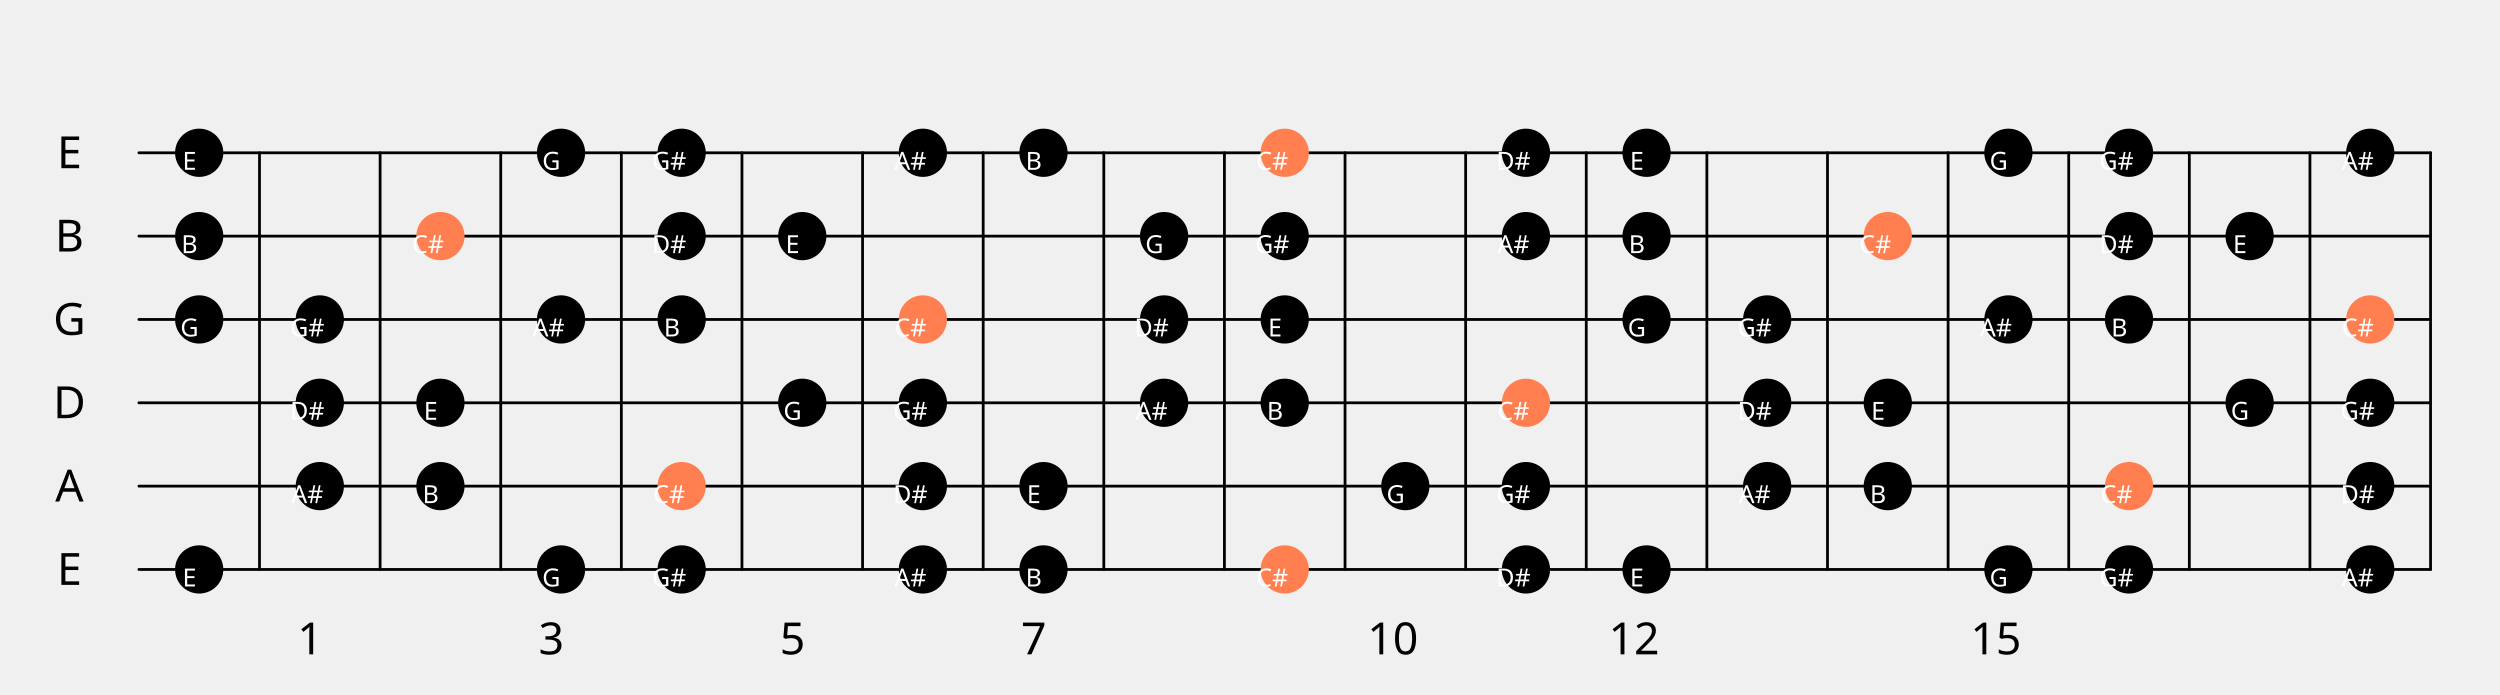
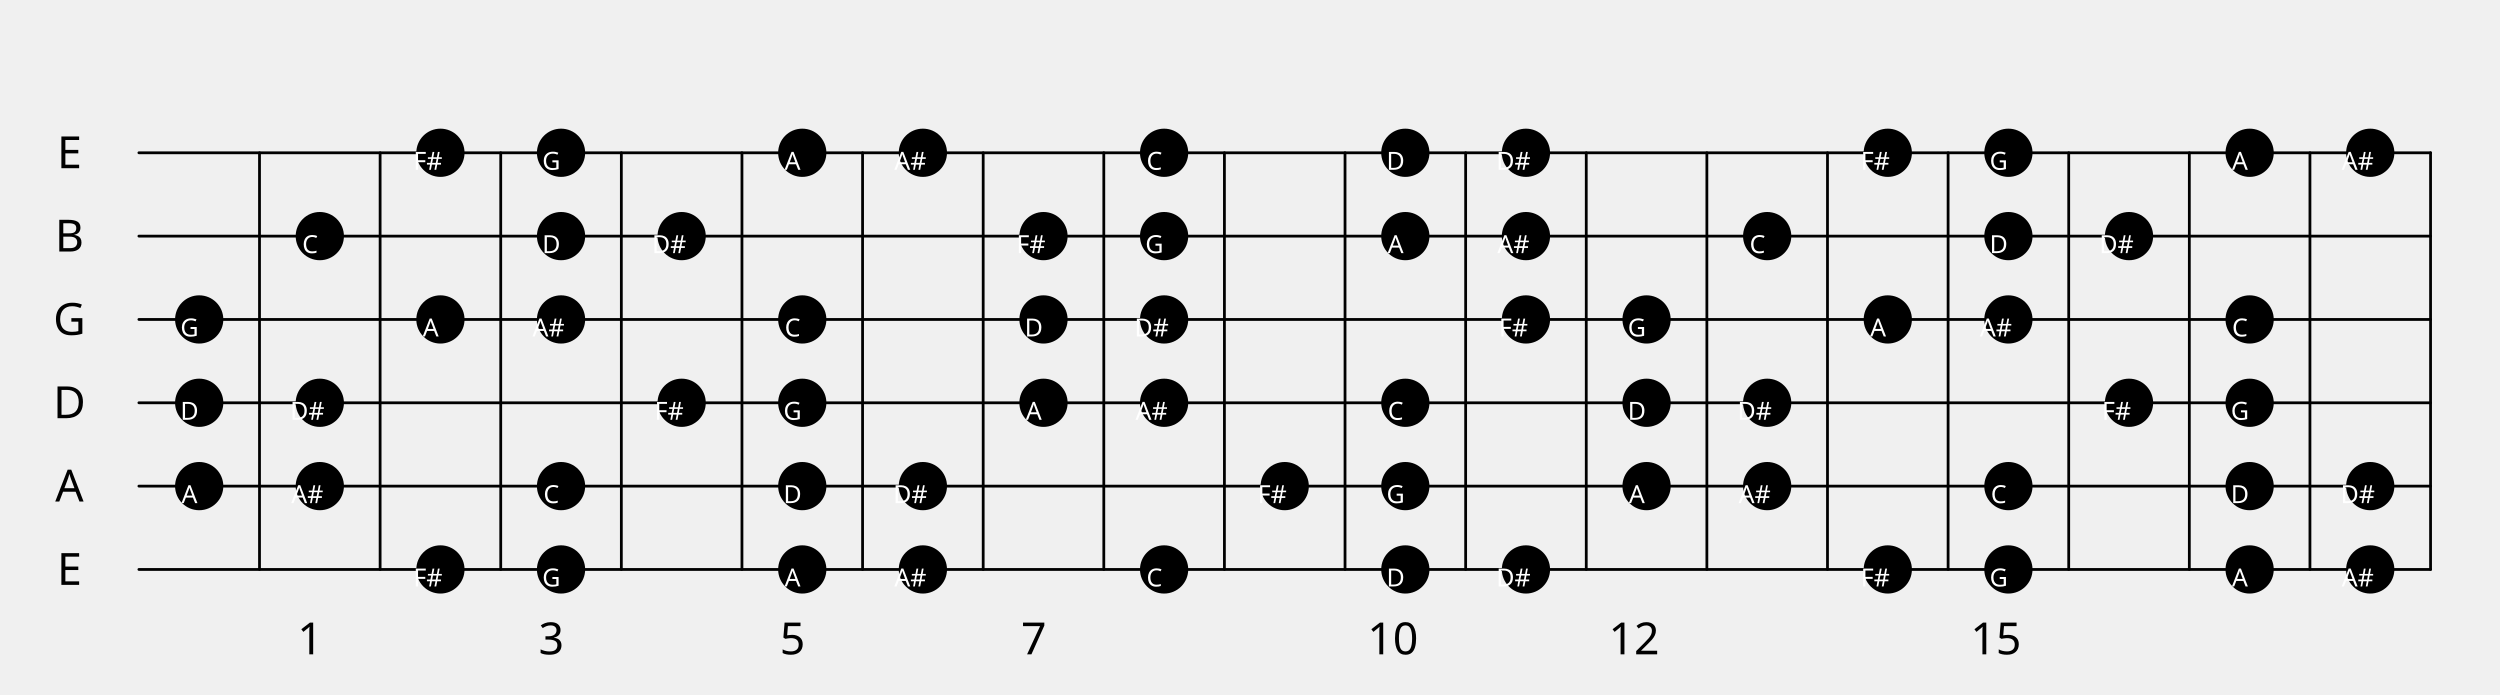
<svg xmlns="http://www.w3.org/2000/svg" class="chord-chart" font-size="16" height="250" preserveAspectRatio="xMidYMid mee    t" style="background: white;" viewBox="0 0 900 250" width="900">
  <g class="grid" style="background: white; stroke: black; stroke-linecap: round;">
    <path class="grid" d="M50,55 h825,0 M50,85 h825,0 M50,115 h825,0 M50,145 h825,0 M50,175 h825,0 M50,205 h825,0" />
    <path class="grid" d="M93.421,55 v150,0 M136.842,55 v150,0 M180.263,55 v150,0 M223.684,55 v150,0 M267.105,55 v150,0 M310.526,55 v150,0 M353.947,55 v150,0 M397.368,55 v150,0 M440.789,55 v150,0 M484.211,55 v150,0 M527.632,55 v150,0 M571.053,55 v150,0 M614.474,55 v150,0 M657.895,55 v150,0 M701.316,55 v150,0 M744.737,55 v150,0 M788.158,55 v150,0 M831.579,55 v150,0 M875,55 v150,0" />
  </g>
  <g class="text" style="font-family: Verdana; fill: black" text-anchor="middle">
    <text class="header" dominant-baseline="middle" style="font-family: Verdana; fill: black" x="111.632" y="230">
1
</text>
    <text class="header" dominant-baseline="middle" style="font-family: Verdana; fill: black" x="198.474" y="230">
3
</text>
    <text class="header" dominant-baseline="middle" style="font-family: Verdana; fill: black" x="285.316" y="230">
5
</text>
    <text class="header" dominant-baseline="middle" style="font-family: Verdana; fill: black" x="372.158" y="230">
7
</text>
    <text class="header" dominant-baseline="middle" dx="-1" style="font-family: Verdana; fill: black" x="502.421" y="230">
10
</text>
    <text class="header" dominant-baseline="middle" dx="-1" style="font-family: Verdana; fill: black" x="589.263" y="230">
12
</text>
    <text class="header" dominant-baseline="middle" dx="-1" style="font-family: Verdana; fill: black" x="719.526" y="230">
15
</text>
  </g>
-   <g class="circle_tonic" fill="coral">
-     <circle cx="462.5" cy="205" r="8.684" />
-     <circle cx="245.395" cy="175" r="8.684" />
-     <circle cx="766.447" cy="175" r="8.684" />
-     <circle cx="549.342" cy="145" r="8.684" />
-     <circle cx="332.237" cy="115" r="8.684" />
-     <circle cx="853.289" cy="115" r="8.684" />
-     <circle cx="158.553" cy="85" r="8.684" />
-     <circle cx="679.605" cy="85" r="8.684" />
-     <circle cx="462.5" cy="55" r="8.684" />
-   </g>
+   <g class="circle_tonic" fill="coral" />
  <g class="circle_in_scale" fill="black">
-     <circle cx="71.711" cy="205" r="8.684" />
+     <circle cx="158.553" cy="205" r="8.684" />
    <circle cx="201.974" cy="205" r="8.684" />
-     <circle cx="245.395" cy="205" r="8.684" />
+     <circle cx="288.816" cy="205" r="8.684" />
    <circle cx="332.237" cy="205" r="8.684" />
-     <circle cx="375.658" cy="205" r="8.684" />
+     <circle cx="419.079" cy="205" r="8.684" />
+     <circle cx="505.921" cy="205" r="8.684" />
    <circle cx="549.342" cy="205" r="8.684" />
-     <circle cx="592.763" cy="205" r="8.684" />
+     <circle cx="679.605" cy="205" r="8.684" />
    <circle cx="723.026" cy="205" r="8.684" />
-     <circle cx="766.447" cy="205" r="8.684" />
+     <circle cx="809.868" cy="205" r="8.684" />
    <circle cx="853.289" cy="205" r="8.684" />
+     <circle cx="71.711" cy="175" r="8.684" />
    <circle cx="115.132" cy="175" r="8.684" />
-     <circle cx="158.553" cy="175" r="8.684" />
+     <circle cx="201.974" cy="175" r="8.684" />
+     <circle cx="288.816" cy="175" r="8.684" />
    <circle cx="332.237" cy="175" r="8.684" />
-     <circle cx="375.658" cy="175" r="8.684" />
+     <circle cx="462.5" cy="175" r="8.684" />
    <circle cx="505.921" cy="175" r="8.684" />
-     <circle cx="549.342" cy="175" r="8.684" />
+     <circle cx="592.763" cy="175" r="8.684" />
    <circle cx="636.184" cy="175" r="8.684" />
-     <circle cx="679.605" cy="175" r="8.684" />
+     <circle cx="723.026" cy="175" r="8.684" />
+     <circle cx="809.868" cy="175" r="8.684" />
    <circle cx="853.289" cy="175" r="8.684" />
+     <circle cx="71.711" cy="145" r="8.684" />
    <circle cx="115.132" cy="145" r="8.684" />
-     <circle cx="158.553" cy="145" r="8.684" />
+     <circle cx="245.395" cy="145" r="8.684" />
    <circle cx="288.816" cy="145" r="8.684" />
-     <circle cx="332.237" cy="145" r="8.684" />
+     <circle cx="375.658" cy="145" r="8.684" />
    <circle cx="419.079" cy="145" r="8.684" />
-     <circle cx="462.5" cy="145" r="8.684" />
+     <circle cx="505.921" cy="145" r="8.684" />
+     <circle cx="592.763" cy="145" r="8.684" />
    <circle cx="636.184" cy="145" r="8.684" />
-     <circle cx="679.605" cy="145" r="8.684" />
+     <circle cx="766.447" cy="145" r="8.684" />
    <circle cx="809.868" cy="145" r="8.684" />
-     <circle cx="853.289" cy="145" r="8.684" />
    <circle cx="71.711" cy="115" r="8.684" />
-     <circle cx="115.132" cy="115" r="8.684" />
+     <circle cx="158.553" cy="115" r="8.684" />
    <circle cx="201.974" cy="115" r="8.684" />
-     <circle cx="245.395" cy="115" r="8.684" />
+     <circle cx="288.816" cy="115" r="8.684" />
+     <circle cx="375.658" cy="115" r="8.684" />
    <circle cx="419.079" cy="115" r="8.684" />
-     <circle cx="462.5" cy="115" r="8.684" />
+     <circle cx="549.342" cy="115" r="8.684" />
    <circle cx="592.763" cy="115" r="8.684" />
-     <circle cx="636.184" cy="115" r="8.684" />
+     <circle cx="679.605" cy="115" r="8.684" />
    <circle cx="723.026" cy="115" r="8.684" />
-     <circle cx="766.447" cy="115" r="8.684" />
-     <circle cx="71.711" cy="85" r="8.684" />
+     <circle cx="809.868" cy="115" r="8.684" />
+     <circle cx="115.132" cy="85" r="8.684" />
+     <circle cx="201.974" cy="85" r="8.684" />
    <circle cx="245.395" cy="85" r="8.684" />
-     <circle cx="288.816" cy="85" r="8.684" />
+     <circle cx="375.658" cy="85" r="8.684" />
    <circle cx="419.079" cy="85" r="8.684" />
-     <circle cx="462.5" cy="85" r="8.684" />
+     <circle cx="505.921" cy="85" r="8.684" />
    <circle cx="549.342" cy="85" r="8.684" />
-     <circle cx="592.763" cy="85" r="8.684" />
+     <circle cx="636.184" cy="85" r="8.684" />
+     <circle cx="723.026" cy="85" r="8.684" />
    <circle cx="766.447" cy="85" r="8.684" />
-     <circle cx="809.868" cy="85" r="8.684" />
-     <circle cx="71.711" cy="55" r="8.684" />
+     <circle cx="158.553" cy="55" r="8.684" />
    <circle cx="201.974" cy="55" r="8.684" />
-     <circle cx="245.395" cy="55" r="8.684" />
+     <circle cx="288.816" cy="55" r="8.684" />
    <circle cx="332.237" cy="55" r="8.684" />
-     <circle cx="375.658" cy="55" r="8.684" />
+     <circle cx="419.079" cy="55" r="8.684" />
+     <circle cx="505.921" cy="55" r="8.684" />
    <circle cx="549.342" cy="55" r="8.684" />
-     <circle cx="592.763" cy="55" r="8.684" />
+     <circle cx="679.605" cy="55" r="8.684" />
    <circle cx="723.026" cy="55" r="8.684" />
-     <circle cx="766.447" cy="55" r="8.684" />
+     <circle cx="809.868" cy="55" r="8.684" />
    <circle cx="853.289" cy="55" r="8.684" />
  </g>
  <g class="text_circle" fill="white" font-size="9" style="font-family: Verdana;" text-anchor="middle">
-     <text dominant-baseline="middle" style="font-family: Verdana; fill: white" x="68.211" y="208">
- E
+     <text dominant-baseline="middle" dx="-1" style="font-family: Verdana; fill: white" x="155.053" y="208">
+ F#
</text>
    <text dominant-baseline="middle" style="font-family: Verdana; fill: white" x="198.474" y="208">
G
</text>
-     <text dominant-baseline="middle" dx="-1" style="font-family: Verdana; fill: white" x="241.895" y="208">
- G#
+     <text dominant-baseline="middle" style="font-family: Verdana; fill: white" x="285.316" y="208">
+ A
</text>
    <text dominant-baseline="middle" dx="-1" style="font-family: Verdana; fill: white" x="328.737" y="208">
A#
</text>
-     <text dominant-baseline="middle" style="font-family: Verdana; fill: white" x="372.158" y="208">
- B
- </text>
-     <text dominant-baseline="middle" dx="-1" style="font-family: Verdana; fill: white" x="459" y="208">
- C#
+     <text dominant-baseline="middle" style="font-family: Verdana; fill: white" x="415.579" y="208">
+ C
+ </text>
+     <text dominant-baseline="middle" style="font-family: Verdana; fill: white" x="502.421" y="208">
+ D
</text>
    <text dominant-baseline="middle" dx="-1" style="font-family: Verdana; fill: white" x="545.842" y="208">
D#
</text>
-     <text dominant-baseline="middle" style="font-family: Verdana; fill: white" x="589.263" y="208">
- E
+     <text dominant-baseline="middle" dx="-1" style="font-family: Verdana; fill: white" x="676.105" y="208">
+ F#
</text>
    <text dominant-baseline="middle" style="font-family: Verdana; fill: white" x="719.526" y="208">
G
</text>
-     <text dominant-baseline="middle" dx="-1" style="font-family: Verdana; fill: white" x="762.947" y="208">
- G#
+     <text dominant-baseline="middle" style="font-family: Verdana; fill: white" x="806.368" y="208">
+ A
</text>
    <text dominant-baseline="middle" dx="-1" style="font-family: Verdana; fill: white" x="849.789" y="208">
A#
</text>
+     <text dominant-baseline="middle" style="font-family: Verdana; fill: white" x="68.211" y="178">
+ A
+ </text>
    <text dominant-baseline="middle" dx="-1" style="font-family: Verdana; fill: white" x="111.632" y="178">
A#
</text>
-     <text dominant-baseline="middle" style="font-family: Verdana; fill: white" x="155.053" y="178">
- B
- </text>
-     <text dominant-baseline="middle" dx="-1" style="font-family: Verdana; fill: white" x="241.895" y="178">
- C#
+     <text dominant-baseline="middle" style="font-family: Verdana; fill: white" x="198.474" y="178">
+ C
+ </text>
+     <text dominant-baseline="middle" style="font-family: Verdana; fill: white" x="285.316" y="178">
+ D
</text>
    <text dominant-baseline="middle" dx="-1" style="font-family: Verdana; fill: white" x="328.737" y="178">
D#
</text>
-     <text dominant-baseline="middle" style="font-family: Verdana; fill: white" x="372.158" y="178">
- E
+     <text dominant-baseline="middle" dx="-1" style="font-family: Verdana; fill: white" x="459" y="178">
+ F#
</text>
    <text dominant-baseline="middle" style="font-family: Verdana; fill: white" x="502.421" y="178">
G
</text>
-     <text dominant-baseline="middle" dx="-1" style="font-family: Verdana; fill: white" x="545.842" y="178">
- G#
+     <text dominant-baseline="middle" style="font-family: Verdana; fill: white" x="589.263" y="178">
+ A
</text>
    <text dominant-baseline="middle" dx="-1" style="font-family: Verdana; fill: white" x="632.684" y="178">
A#
</text>
-     <text dominant-baseline="middle" style="font-family: Verdana; fill: white" x="676.105" y="178">
- B
- </text>
-     <text dominant-baseline="middle" dx="-1" style="font-family: Verdana; fill: white" x="762.947" y="178">
- C#
+     <text dominant-baseline="middle" style="font-family: Verdana; fill: white" x="719.526" y="178">
+ C
+ </text>
+     <text dominant-baseline="middle" style="font-family: Verdana; fill: white" x="806.368" y="178">
+ D
</text>
    <text dominant-baseline="middle" dx="-1" style="font-family: Verdana; fill: white" x="849.789" y="178">
D#
</text>
+     <text dominant-baseline="middle" style="font-family: Verdana; fill: white" x="68.211" y="148">
+ D
+ </text>
    <text dominant-baseline="middle" dx="-1" style="font-family: Verdana; fill: white" x="111.632" y="148">
D#
</text>
-     <text dominant-baseline="middle" style="font-family: Verdana; fill: white" x="155.053" y="148">
- E
+     <text dominant-baseline="middle" dx="-1" style="font-family: Verdana; fill: white" x="241.895" y="148">
+ F#
</text>
    <text dominant-baseline="middle" style="font-family: Verdana; fill: white" x="285.316" y="148">
G
</text>
-     <text dominant-baseline="middle" dx="-1" style="font-family: Verdana; fill: white" x="328.737" y="148">
- G#
+     <text dominant-baseline="middle" style="font-family: Verdana; fill: white" x="372.158" y="148">
+ A
</text>
    <text dominant-baseline="middle" dx="-1" style="font-family: Verdana; fill: white" x="415.579" y="148">
A#
</text>
-     <text dominant-baseline="middle" style="font-family: Verdana; fill: white" x="459" y="148">
- B
- </text>
-     <text dominant-baseline="middle" dx="-1" style="font-family: Verdana; fill: white" x="545.842" y="148">
- C#
+     <text dominant-baseline="middle" style="font-family: Verdana; fill: white" x="502.421" y="148">
+ C
+ </text>
+     <text dominant-baseline="middle" style="font-family: Verdana; fill: white" x="589.263" y="148">
+ D
</text>
    <text dominant-baseline="middle" dx="-1" style="font-family: Verdana; fill: white" x="632.684" y="148">
D#
</text>
-     <text dominant-baseline="middle" style="font-family: Verdana; fill: white" x="676.105" y="148">
- E
+     <text dominant-baseline="middle" dx="-1" style="font-family: Verdana; fill: white" x="762.947" y="148">
+ F#
</text>
    <text dominant-baseline="middle" style="font-family: Verdana; fill: white" x="806.368" y="148">
G
</text>
-     <text dominant-baseline="middle" dx="-1" style="font-family: Verdana; fill: white" x="849.789" y="148">
- G#
- </text>
    <text dominant-baseline="middle" style="font-family: Verdana; fill: white" x="68.211" y="118">
G
</text>
-     <text dominant-baseline="middle" dx="-1" style="font-family: Verdana; fill: white" x="111.632" y="118">
- G#
+     <text dominant-baseline="middle" style="font-family: Verdana; fill: white" x="155.053" y="118">
+ A
</text>
    <text dominant-baseline="middle" dx="-1" style="font-family: Verdana; fill: white" x="198.474" y="118">
A#
</text>
-     <text dominant-baseline="middle" style="font-family: Verdana; fill: white" x="241.895" y="118">
- B
- </text>
-     <text dominant-baseline="middle" dx="-1" style="font-family: Verdana; fill: white" x="328.737" y="118">
- C#
+     <text dominant-baseline="middle" style="font-family: Verdana; fill: white" x="285.316" y="118">
+ C
+ </text>
+     <text dominant-baseline="middle" style="font-family: Verdana; fill: white" x="372.158" y="118">
+ D
</text>
    <text dominant-baseline="middle" dx="-1" style="font-family: Verdana; fill: white" x="415.579" y="118">
D#
</text>
-     <text dominant-baseline="middle" style="font-family: Verdana; fill: white" x="459" y="118">
- E
+     <text dominant-baseline="middle" dx="-1" style="font-family: Verdana; fill: white" x="545.842" y="118">
+ F#
</text>
    <text dominant-baseline="middle" style="font-family: Verdana; fill: white" x="589.263" y="118">
G
</text>
-     <text dominant-baseline="middle" dx="-1" style="font-family: Verdana; fill: white" x="632.684" y="118">
- G#
+     <text dominant-baseline="middle" style="font-family: Verdana; fill: white" x="676.105" y="118">
+ A
</text>
    <text dominant-baseline="middle" dx="-1" style="font-family: Verdana; fill: white" x="719.526" y="118">
A#
</text>
-     <text dominant-baseline="middle" style="font-family: Verdana; fill: white" x="762.947" y="118">
- B
- </text>
-     <text dominant-baseline="middle" dx="-1" style="font-family: Verdana; fill: white" x="849.789" y="118">
- C#
- </text>
-     <text dominant-baseline="middle" style="font-family: Verdana; fill: white" x="68.211" y="88">
- B
- </text>
-     <text dominant-baseline="middle" dx="-1" style="font-family: Verdana; fill: white" x="155.053" y="88">
- C#
+     <text dominant-baseline="middle" style="font-family: Verdana; fill: white" x="806.368" y="118">
+ C
+ </text>
+     <text dominant-baseline="middle" style="font-family: Verdana; fill: white" x="111.632" y="88">
+ C
+ </text>
+     <text dominant-baseline="middle" style="font-family: Verdana; fill: white" x="198.474" y="88">
+ D
</text>
    <text dominant-baseline="middle" dx="-1" style="font-family: Verdana; fill: white" x="241.895" y="88">
D#
</text>
-     <text dominant-baseline="middle" style="font-family: Verdana; fill: white" x="285.316" y="88">
- E
+     <text dominant-baseline="middle" dx="-1" style="font-family: Verdana; fill: white" x="372.158" y="88">
+ F#
</text>
    <text dominant-baseline="middle" style="font-family: Verdana; fill: white" x="415.579" y="88">
G
</text>
-     <text dominant-baseline="middle" dx="-1" style="font-family: Verdana; fill: white" x="459" y="88">
- G#
+     <text dominant-baseline="middle" style="font-family: Verdana; fill: white" x="502.421" y="88">
+ A
</text>
    <text dominant-baseline="middle" dx="-1" style="font-family: Verdana; fill: white" x="545.842" y="88">
A#
</text>
-     <text dominant-baseline="middle" style="font-family: Verdana; fill: white" x="589.263" y="88">
- B
- </text>
-     <text dominant-baseline="middle" dx="-1" style="font-family: Verdana; fill: white" x="676.105" y="88">
- C#
+     <text dominant-baseline="middle" style="font-family: Verdana; fill: white" x="632.684" y="88">
+ C
+ </text>
+     <text dominant-baseline="middle" style="font-family: Verdana; fill: white" x="719.526" y="88">
+ D
</text>
    <text dominant-baseline="middle" dx="-1" style="font-family: Verdana; fill: white" x="762.947" y="88">
D#
</text>
-     <text dominant-baseline="middle" style="font-family: Verdana; fill: white" x="806.368" y="88">
- E
- </text>
-     <text dominant-baseline="middle" style="font-family: Verdana; fill: white" x="68.211" y="58">
- E
+     <text dominant-baseline="middle" dx="-1" style="font-family: Verdana; fill: white" x="155.053" y="58">
+ F#
</text>
    <text dominant-baseline="middle" style="font-family: Verdana; fill: white" x="198.474" y="58">
G
</text>
-     <text dominant-baseline="middle" dx="-1" style="font-family: Verdana; fill: white" x="241.895" y="58">
- G#
+     <text dominant-baseline="middle" style="font-family: Verdana; fill: white" x="285.316" y="58">
+ A
</text>
    <text dominant-baseline="middle" dx="-1" style="font-family: Verdana; fill: white" x="328.737" y="58">
A#
</text>
-     <text dominant-baseline="middle" style="font-family: Verdana; fill: white" x="372.158" y="58">
- B
- </text>
-     <text dominant-baseline="middle" dx="-1" style="font-family: Verdana; fill: white" x="459" y="58">
- C#
+     <text dominant-baseline="middle" style="font-family: Verdana; fill: white" x="415.579" y="58">
+ C
+ </text>
+     <text dominant-baseline="middle" style="font-family: Verdana; fill: white" x="502.421" y="58">
+ D
</text>
    <text dominant-baseline="middle" dx="-1" style="font-family: Verdana; fill: white" x="545.842" y="58">
D#
</text>
-     <text dominant-baseline="middle" style="font-family: Verdana; fill: white" x="589.263" y="58">
- E
+     <text dominant-baseline="middle" dx="-1" style="font-family: Verdana; fill: white" x="676.105" y="58">
+ F#
</text>
    <text dominant-baseline="middle" style="font-family: Verdana; fill: white" x="719.526" y="58">
G
</text>
-     <text dominant-baseline="middle" dx="-1" style="font-family: Verdana; fill: white" x="762.947" y="58">
- G#
+     <text dominant-baseline="middle" style="font-family: Verdana; fill: white" x="806.368" y="58">
+ A
</text>
    <text dominant-baseline="middle" dx="-1" style="font-family: Verdana; fill: white" x="849.789" y="58">
A#
</text>
  </g>
  <g class="text_circle" style="font-family: Verdana; fill: black;" text-anchor="middle">
    <text dominant-baseline="middle" style="font-family: Verdana; fill: black;" x="25" y="205">
E
</text>
    <text dominant-baseline="middle" style="font-family: Verdana; fill: black;" x="25" y="175">
A
</text>
    <text dominant-baseline="middle" style="font-family: Verdana; fill: black;" x="25" y="145">
D
</text>
    <text dominant-baseline="middle" style="font-family: Verdana; fill: black;" x="25" y="115">
G
</text>
    <text dominant-baseline="middle" style="font-family: Verdana; fill: black;" x="25" y="85">
B
</text>
    <text dominant-baseline="middle" style="font-family: Verdana; fill: black;" x="25" y="55">
E
</text>
  </g>
</svg>
